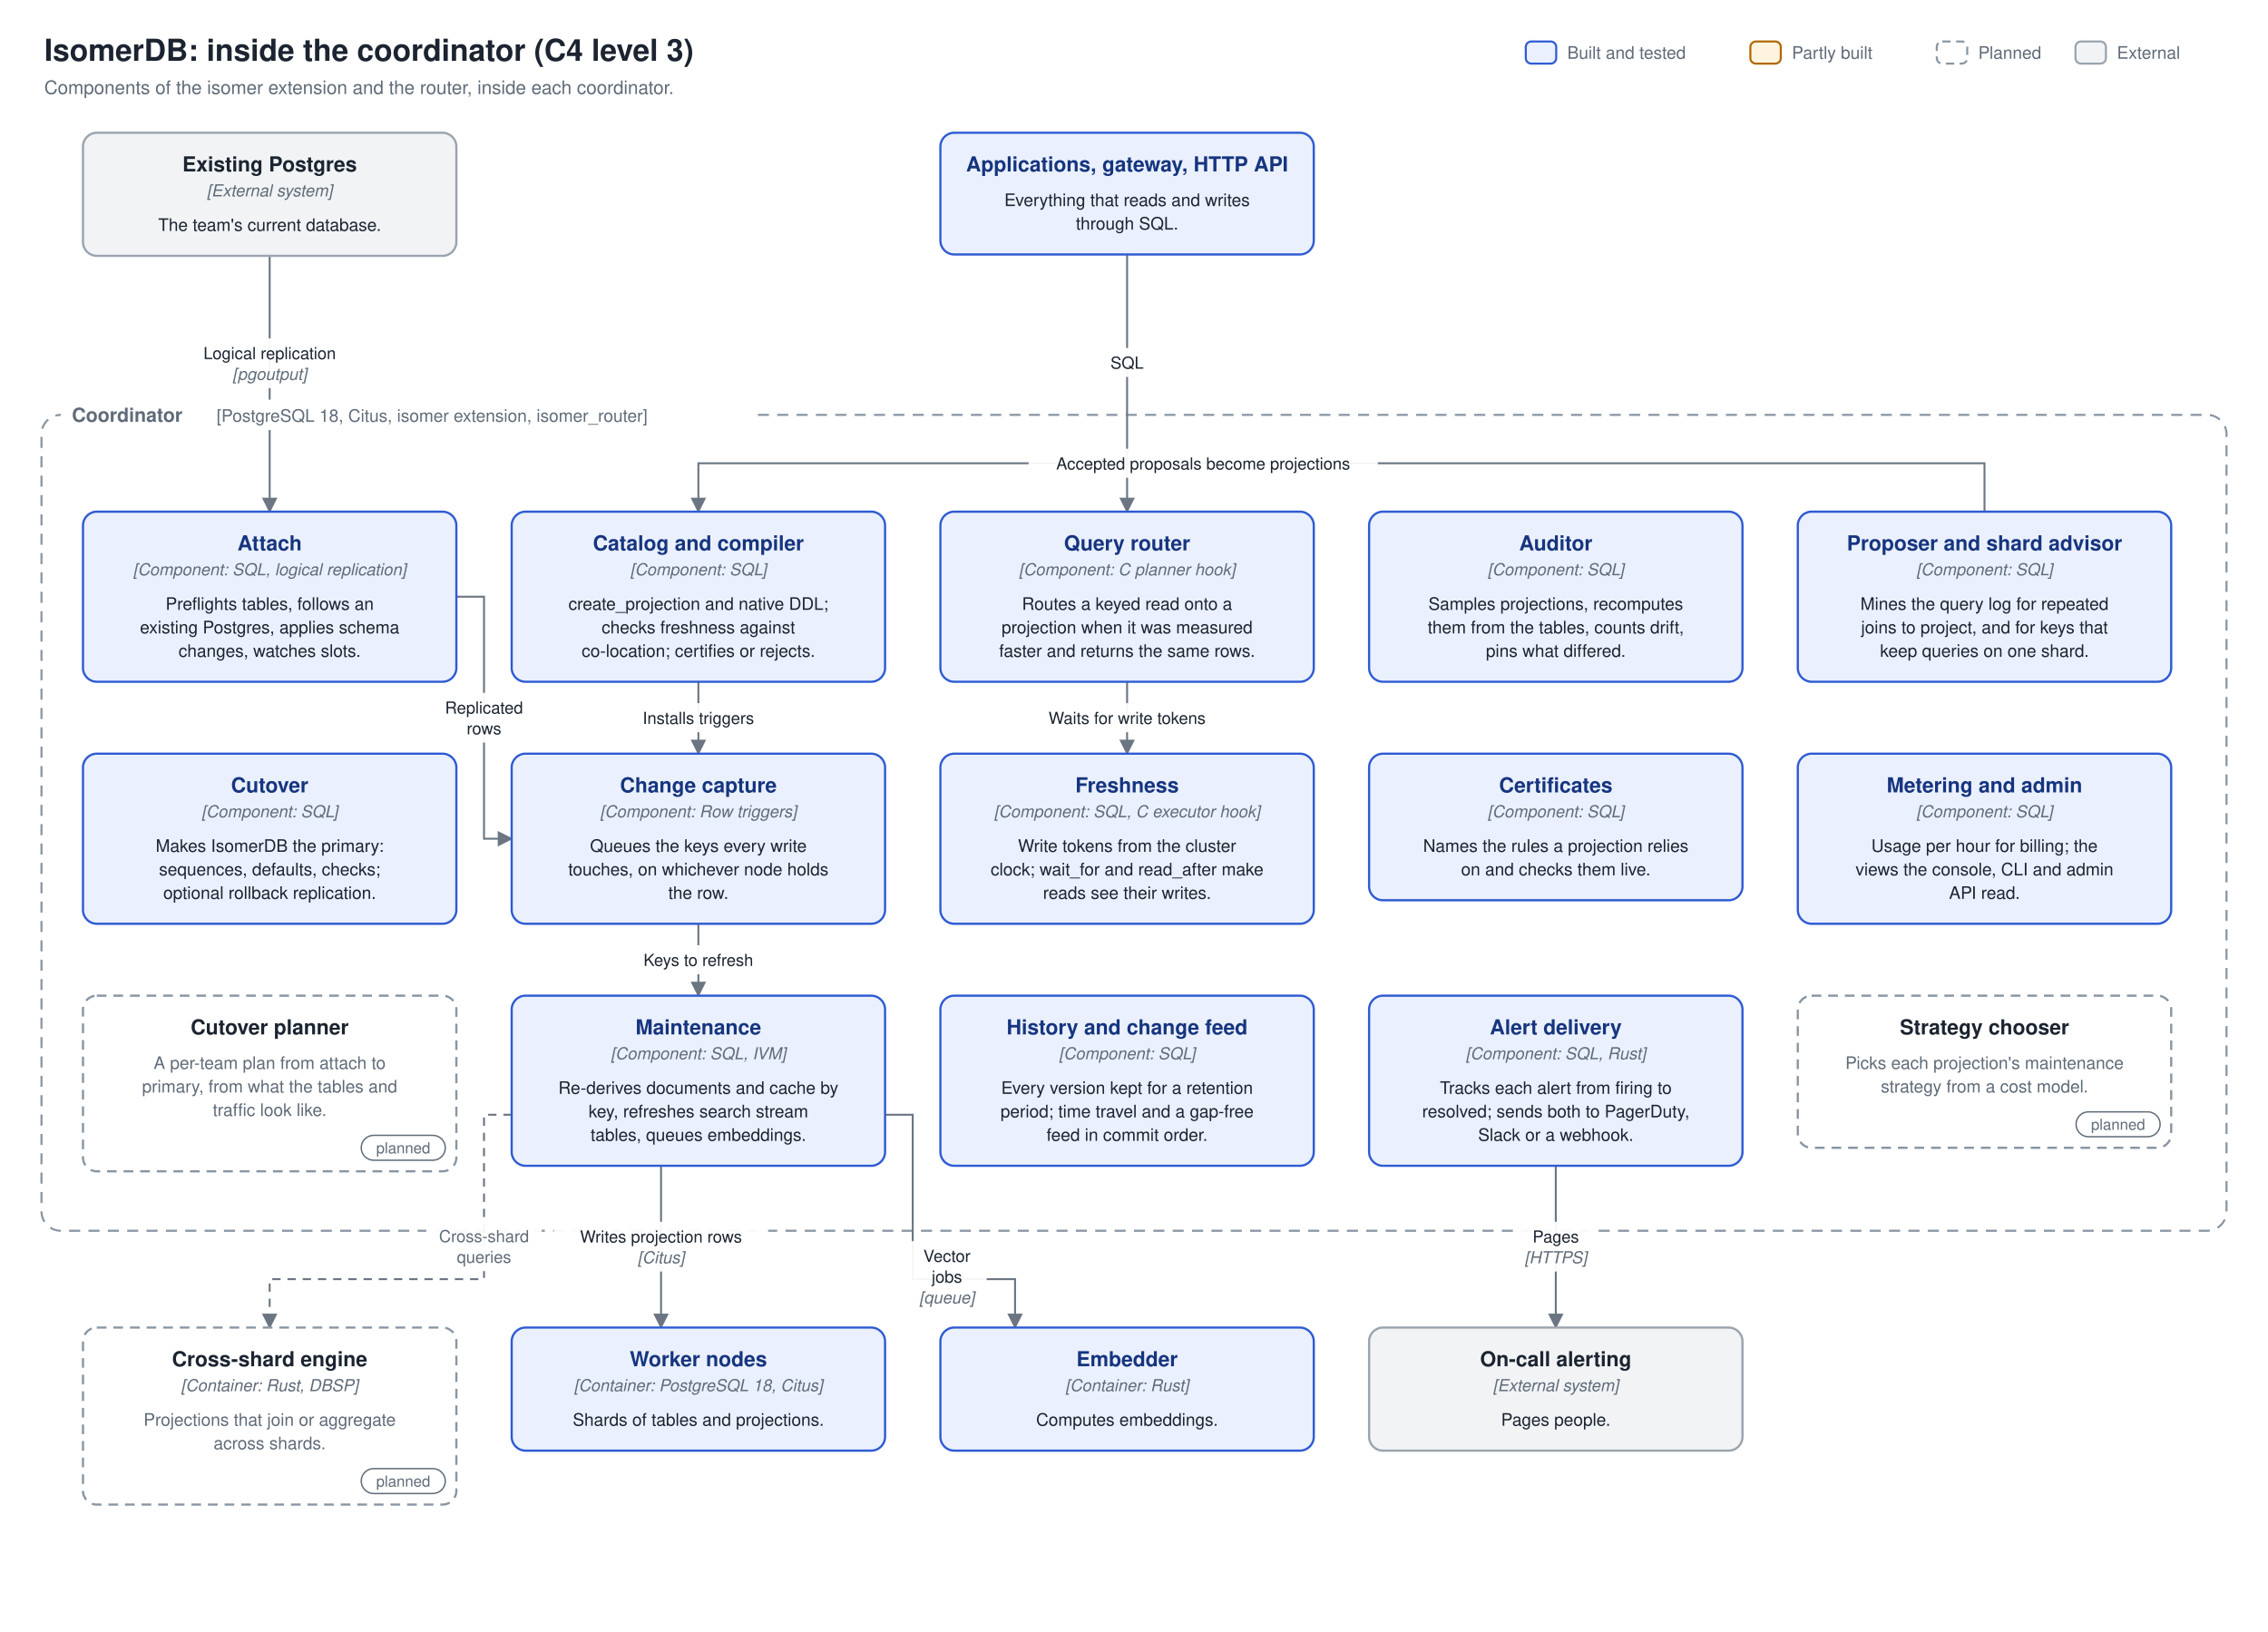
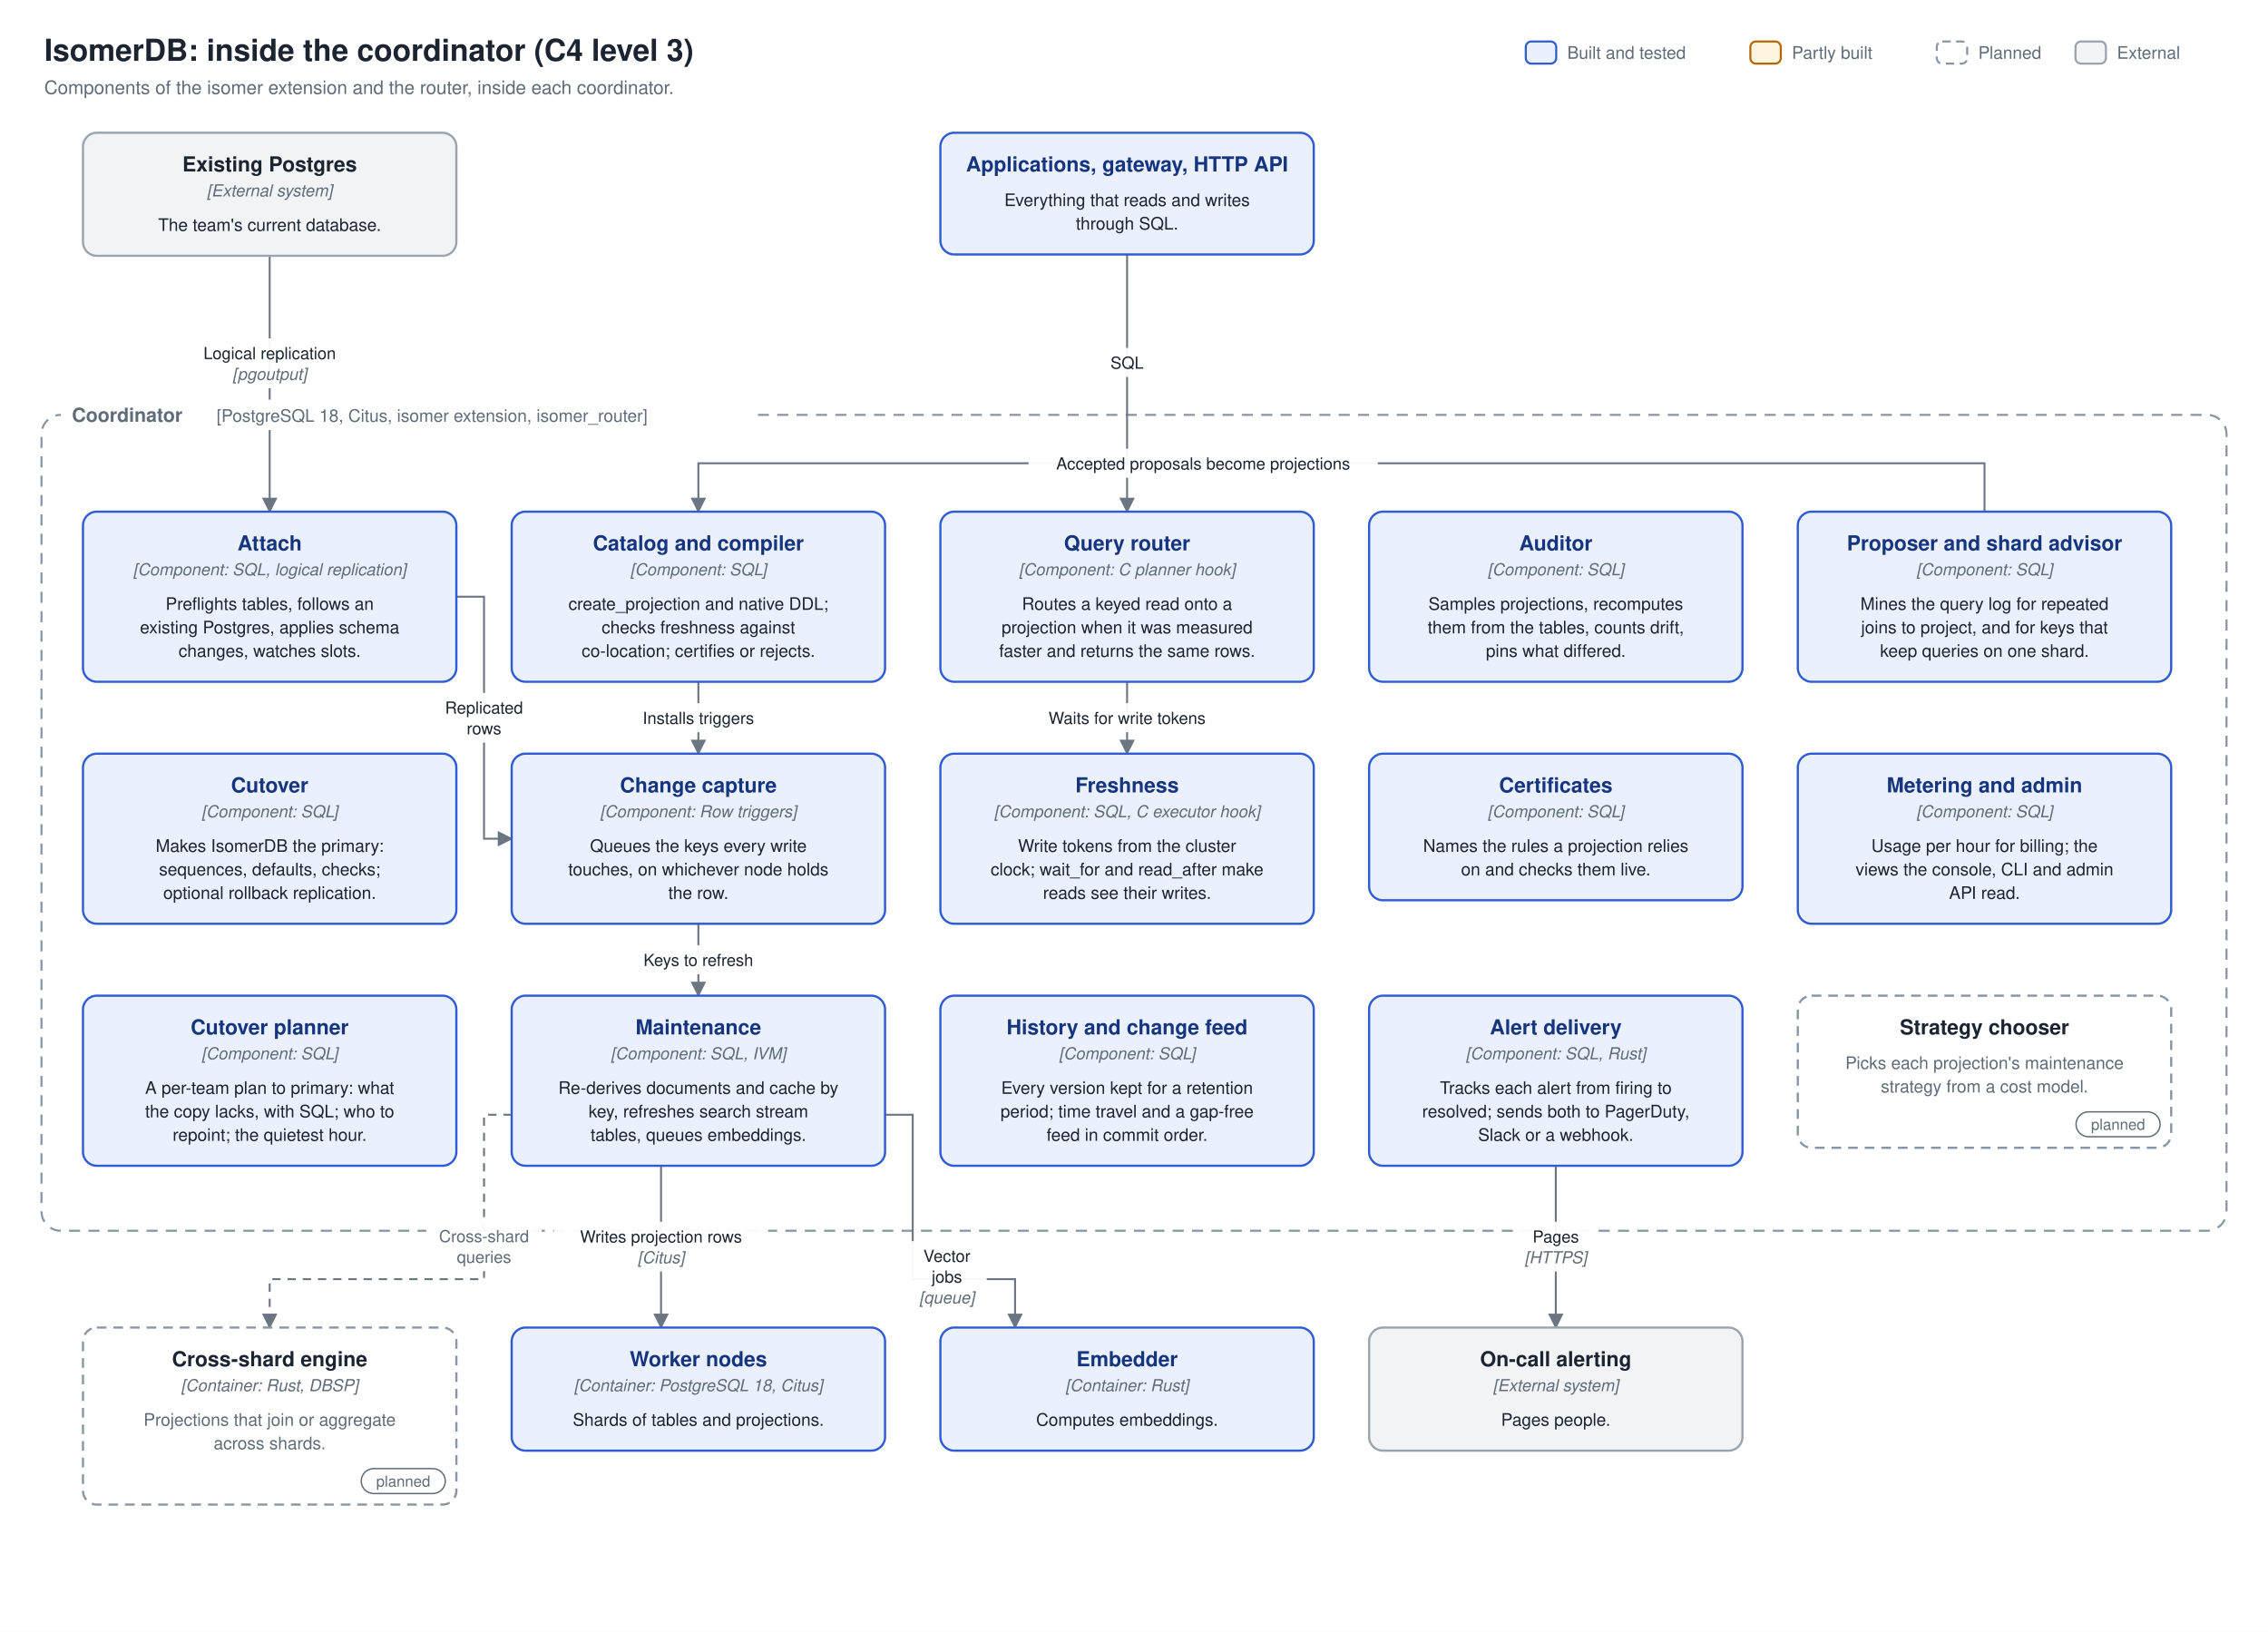
<svg xmlns="http://www.w3.org/2000/svg" width="1640" height="1180" viewBox="0 0 1640 1180" role="img" aria-label="IsomerDB: inside the coordinator (C4 level 3)">
  <defs>
    <marker id="arrow" viewBox="0 0 10 10" refX="9" refY="5" markerWidth="8" markerHeight="8" orient="auto-start-reverse">
      <path d="M0,0 L10,5 L0,10 z" fill="#6b7682" />
    </marker>
  </defs>
  <rect width="100%" height="100%" fill="#ffffff" />
  <text x="32" y="44" font-family="-apple-system, BlinkMacSystemFont, 'Segoe UI', Helvetica, Arial, sans-serif" font-size="22" font-weight="650" fill="#1b2430">IsomerDB: inside the coordinator (C4 level 3)</text>
  <text x="32" y="68" font-family="-apple-system, BlinkMacSystemFont, 'Segoe UI', Helvetica, Arial, sans-serif" font-size="13.5" fill="#5f6b78">Components of the isomer extension and the router, inside each coordinator.</text>
  <rect x="30" y="300" width="1580" height="590" rx="14" fill="none" stroke="#8a96a3" stroke-width="1.5" stroke-dasharray="8 6" />
  <path d="M195.0,185.0 L195.0,370.0" fill="none" stroke="#6b7682" stroke-width="1.4" marker-end="url(#arrow)" />
  <path d="M815.0,184.0 L815.0,370.0" fill="none" stroke="#6b7682" stroke-width="1.4" marker-end="url(#arrow)" />
  <path d="M505.0,493.0 L505.0,545.0" fill="none" stroke="#6b7682" stroke-width="1.4" marker-end="url(#arrow)" />
  <path d="M505.0,668.0 L505.0,720.0" fill="none" stroke="#6b7682" stroke-width="1.4" marker-end="url(#arrow)" />
  <path d="M330.0,431.5 L350.0,431.5 L350.0,606.5 L370.0,606.5" fill="none" stroke="#6b7682" stroke-width="1.4" marker-end="url(#arrow)" />
  <path d="M815.0,493.0 L815.0,545.0" fill="none" stroke="#6b7682" stroke-width="1.4" marker-end="url(#arrow)" />
  <path d="M478.0,843.0 L478.0,960.0" fill="none" stroke="#6b7682" stroke-width="1.4" marker-end="url(#arrow)" />
  <path d="M640.0,806.1 L660.0,806.1 L660.0,925.0 L734.0,925.0 L734.0,960.0" fill="none" stroke="#6b7682" stroke-width="1.4" marker-end="url(#arrow)" />
  <path d="M370.0,806.1 L350.0,806.1 L350.0,925.0 L195.0,925.0 L195.0,960.0" fill="none" stroke="#6b7682" stroke-width="1.4" stroke-dasharray="6 5" marker-end="url(#arrow)" />
  <path d="M1435.0,370.0 L1435.0,335.0 L505.0,335.0 L505.0,370.0" fill="none" stroke="#6b7682" stroke-width="1.4" marker-end="url(#arrow)" />
  <path d="M1125.0,843.0 L1125.0,960.0" fill="none" stroke="#6b7682" stroke-width="1.4" marker-end="url(#arrow)" />
  <rect x="44" y="289" width="500.1" height="22" fill="#ffffff" />
  <text x="52" y="305" font-family="-apple-system, BlinkMacSystemFont, 'Segoe UI', Helvetica, Arial, sans-serif" font-size="14" font-weight="650" fill="#5f6b78">Coordinator</text>
  <text x="156.6" y="305" font-family="-apple-system, BlinkMacSystemFont, 'Segoe UI', Helvetica, Arial, sans-serif" font-size="12.5" fill="#5f6b78">[PostgreSQL 18, Citus, isomer extension, isomer_router]</text>
  <rect x="60" y="96" width="270" height="89" rx="10" fill="#f1f3f5" stroke="#9aa4ae" stroke-width="1.6" />
  <text x="195.0" y="124" text-anchor="middle" font-family="-apple-system, BlinkMacSystemFont, 'Segoe UI', Helvetica, Arial, sans-serif" font-size="15" font-weight="650" fill="#1b2430">Existing Postgres</text>
  <text x="195.0" y="142" text-anchor="middle" font-family="-apple-system, BlinkMacSystemFont, 'Segoe UI', Helvetica, Arial, sans-serif" font-size="12" font-style="italic" fill="#5f6b78">[External system]</text>
  <text x="195.0" y="167" text-anchor="middle" font-family="-apple-system, BlinkMacSystemFont, 'Segoe UI', Helvetica, Arial, sans-serif" font-size="12.5" fill="#1b2430">The team's current database.</text>
  <rect x="680" y="96" width="270" height="88" rx="10" fill="#eaf0fd" stroke="#2f5bd3" stroke-width="1.6" />
  <text x="815.0" y="124" text-anchor="middle" font-family="-apple-system, BlinkMacSystemFont, 'Segoe UI', Helvetica, Arial, sans-serif" font-size="15" font-weight="650" fill="#16357f">Applications, gateway, HTTP API</text>
  <text x="815.0" y="149" text-anchor="middle" font-family="-apple-system, BlinkMacSystemFont, 'Segoe UI', Helvetica, Arial, sans-serif" font-size="12.5" fill="#1b2430">Everything that reads and writes</text>
  <text x="815.0" y="166" text-anchor="middle" font-family="-apple-system, BlinkMacSystemFont, 'Segoe UI', Helvetica, Arial, sans-serif" font-size="12.5" fill="#1b2430">through SQL.</text>
  <rect x="60" y="370" width="270" height="123" rx="10" fill="#eaf0fd" stroke="#2f5bd3" stroke-width="1.6" />
  <text x="195.0" y="398" text-anchor="middle" font-family="-apple-system, BlinkMacSystemFont, 'Segoe UI', Helvetica, Arial, sans-serif" font-size="15" font-weight="650" fill="#16357f">Attach</text>
  <text x="195.0" y="416" text-anchor="middle" font-family="-apple-system, BlinkMacSystemFont, 'Segoe UI', Helvetica, Arial, sans-serif" font-size="12" font-style="italic" fill="#5f6b78">[Component: SQL, logical replication]</text>
  <text x="195.0" y="441" text-anchor="middle" font-family="-apple-system, BlinkMacSystemFont, 'Segoe UI', Helvetica, Arial, sans-serif" font-size="12.5" fill="#1b2430">Preflights tables, follows an</text>
  <text x="195.0" y="458" text-anchor="middle" font-family="-apple-system, BlinkMacSystemFont, 'Segoe UI', Helvetica, Arial, sans-serif" font-size="12.5" fill="#1b2430">existing Postgres, applies schema</text>
  <text x="195.0" y="475" text-anchor="middle" font-family="-apple-system, BlinkMacSystemFont, 'Segoe UI', Helvetica, Arial, sans-serif" font-size="12.5" fill="#1b2430">changes, watches slots.</text>
  <rect x="60" y="545" width="270" height="123" rx="10" fill="#eaf0fd" stroke="#2f5bd3" stroke-width="1.6" />
  <text x="195.0" y="573" text-anchor="middle" font-family="-apple-system, BlinkMacSystemFont, 'Segoe UI', Helvetica, Arial, sans-serif" font-size="15" font-weight="650" fill="#16357f">Cutover</text>
  <text x="195.0" y="591" text-anchor="middle" font-family="-apple-system, BlinkMacSystemFont, 'Segoe UI', Helvetica, Arial, sans-serif" font-size="12" font-style="italic" fill="#5f6b78">[Component: SQL]</text>
  <text x="195.0" y="616" text-anchor="middle" font-family="-apple-system, BlinkMacSystemFont, 'Segoe UI', Helvetica, Arial, sans-serif" font-size="12.5" fill="#1b2430">Makes IsomerDB the primary:</text>
  <text x="195.0" y="633" text-anchor="middle" font-family="-apple-system, BlinkMacSystemFont, 'Segoe UI', Helvetica, Arial, sans-serif" font-size="12.5" fill="#1b2430">sequences, defaults, checks;</text>
  <text x="195.0" y="650" text-anchor="middle" font-family="-apple-system, BlinkMacSystemFont, 'Segoe UI', Helvetica, Arial, sans-serif" font-size="12.5" fill="#1b2430">optional rollback replication.</text>
-   <rect x="60" y="720" width="270" height="127" rx="10" fill="#ffffff" stroke="#8a96a3" stroke-width="1.6" stroke-dasharray="7 5" />
-   <text x="195.0" y="748" text-anchor="middle" font-family="-apple-system, BlinkMacSystemFont, 'Segoe UI', Helvetica, Arial, sans-serif" font-size="15" font-weight="650" fill="#1b2430">Cutover planner</text>
-   <text x="195.0" y="773" text-anchor="middle" font-family="-apple-system, BlinkMacSystemFont, 'Segoe UI', Helvetica, Arial, sans-serif" font-size="12.5" fill="#5f6b78">A per-team plan from attach to</text>
-   <text x="195.0" y="790" text-anchor="middle" font-family="-apple-system, BlinkMacSystemFont, 'Segoe UI', Helvetica, Arial, sans-serif" font-size="12.5" fill="#5f6b78">primary, from what the tables and</text>
-   <text x="195.0" y="807" text-anchor="middle" font-family="-apple-system, BlinkMacSystemFont, 'Segoe UI', Helvetica, Arial, sans-serif" font-size="12.5" fill="#5f6b78">traffic look like.</text>
-   <rect x="261.2" y="821" width="60.8" height="18" rx="9" fill="#ffffff" stroke="#5f6b78" stroke-width="1" />
-   <text x="291.6" y="834" text-anchor="middle" font-family="-apple-system, BlinkMacSystemFont, 'Segoe UI', Helvetica, Arial, sans-serif" font-size="11" fill="#5f6b78">planned</text>
+   <rect x="60" y="720" width="270" height="123" rx="10" fill="#eaf0fd" stroke="#2f5bd3" stroke-width="1.6" />
+   <text x="195.0" y="748" text-anchor="middle" font-family="-apple-system, BlinkMacSystemFont, 'Segoe UI', Helvetica, Arial, sans-serif" font-size="15" font-weight="650" fill="#16357f">Cutover planner</text>
+   <text x="195.0" y="766" text-anchor="middle" font-family="-apple-system, BlinkMacSystemFont, 'Segoe UI', Helvetica, Arial, sans-serif" font-size="12" font-style="italic" fill="#5f6b78">[Component: SQL]</text>
+   <text x="195.0" y="791" text-anchor="middle" font-family="-apple-system, BlinkMacSystemFont, 'Segoe UI', Helvetica, Arial, sans-serif" font-size="12.5" fill="#1b2430">A per-team plan to primary: what</text>
+   <text x="195.0" y="808" text-anchor="middle" font-family="-apple-system, BlinkMacSystemFont, 'Segoe UI', Helvetica, Arial, sans-serif" font-size="12.5" fill="#1b2430">the copy lacks, with SQL; who to</text>
+   <text x="195.0" y="825" text-anchor="middle" font-family="-apple-system, BlinkMacSystemFont, 'Segoe UI', Helvetica, Arial, sans-serif" font-size="12.5" fill="#1b2430">repoint; the quietest hour.</text>
  <rect x="370" y="370" width="270" height="123" rx="10" fill="#eaf0fd" stroke="#2f5bd3" stroke-width="1.6" />
  <text x="505.0" y="398" text-anchor="middle" font-family="-apple-system, BlinkMacSystemFont, 'Segoe UI', Helvetica, Arial, sans-serif" font-size="15" font-weight="650" fill="#16357f">Catalog and compiler</text>
  <text x="505.0" y="416" text-anchor="middle" font-family="-apple-system, BlinkMacSystemFont, 'Segoe UI', Helvetica, Arial, sans-serif" font-size="12" font-style="italic" fill="#5f6b78">[Component: SQL]</text>
  <text x="505.0" y="441" text-anchor="middle" font-family="-apple-system, BlinkMacSystemFont, 'Segoe UI', Helvetica, Arial, sans-serif" font-size="12.5" fill="#1b2430">create_projection and native DDL;</text>
  <text x="505.0" y="458" text-anchor="middle" font-family="-apple-system, BlinkMacSystemFont, 'Segoe UI', Helvetica, Arial, sans-serif" font-size="12.5" fill="#1b2430">checks freshness against</text>
  <text x="505.0" y="475" text-anchor="middle" font-family="-apple-system, BlinkMacSystemFont, 'Segoe UI', Helvetica, Arial, sans-serif" font-size="12.5" fill="#1b2430">co-location; certifies or rejects.</text>
  <rect x="370" y="545" width="270" height="123" rx="10" fill="#eaf0fd" stroke="#2f5bd3" stroke-width="1.6" />
  <text x="505.0" y="573" text-anchor="middle" font-family="-apple-system, BlinkMacSystemFont, 'Segoe UI', Helvetica, Arial, sans-serif" font-size="15" font-weight="650" fill="#16357f">Change capture</text>
  <text x="505.0" y="591" text-anchor="middle" font-family="-apple-system, BlinkMacSystemFont, 'Segoe UI', Helvetica, Arial, sans-serif" font-size="12" font-style="italic" fill="#5f6b78">[Component: Row triggers]</text>
  <text x="505.0" y="616" text-anchor="middle" font-family="-apple-system, BlinkMacSystemFont, 'Segoe UI', Helvetica, Arial, sans-serif" font-size="12.5" fill="#1b2430">Queues the keys every write</text>
  <text x="505.0" y="633" text-anchor="middle" font-family="-apple-system, BlinkMacSystemFont, 'Segoe UI', Helvetica, Arial, sans-serif" font-size="12.5" fill="#1b2430">touches, on whichever node holds</text>
  <text x="505.0" y="650" text-anchor="middle" font-family="-apple-system, BlinkMacSystemFont, 'Segoe UI', Helvetica, Arial, sans-serif" font-size="12.5" fill="#1b2430">the row.</text>
  <rect x="370" y="720" width="270" height="123" rx="10" fill="#eaf0fd" stroke="#2f5bd3" stroke-width="1.6" />
  <text x="505.0" y="748" text-anchor="middle" font-family="-apple-system, BlinkMacSystemFont, 'Segoe UI', Helvetica, Arial, sans-serif" font-size="15" font-weight="650" fill="#16357f">Maintenance</text>
  <text x="505.0" y="766" text-anchor="middle" font-family="-apple-system, BlinkMacSystemFont, 'Segoe UI', Helvetica, Arial, sans-serif" font-size="12" font-style="italic" fill="#5f6b78">[Component: SQL, IVM]</text>
  <text x="505.0" y="791" text-anchor="middle" font-family="-apple-system, BlinkMacSystemFont, 'Segoe UI', Helvetica, Arial, sans-serif" font-size="12.5" fill="#1b2430">Re-derives documents and cache by</text>
  <text x="505.0" y="808" text-anchor="middle" font-family="-apple-system, BlinkMacSystemFont, 'Segoe UI', Helvetica, Arial, sans-serif" font-size="12.5" fill="#1b2430">key, refreshes search stream</text>
  <text x="505.0" y="825" text-anchor="middle" font-family="-apple-system, BlinkMacSystemFont, 'Segoe UI', Helvetica, Arial, sans-serif" font-size="12.5" fill="#1b2430">tables, queues embeddings.</text>
  <rect x="680" y="370" width="270" height="123" rx="10" fill="#eaf0fd" stroke="#2f5bd3" stroke-width="1.6" />
  <text x="815.0" y="398" text-anchor="middle" font-family="-apple-system, BlinkMacSystemFont, 'Segoe UI', Helvetica, Arial, sans-serif" font-size="15" font-weight="650" fill="#16357f">Query router</text>
  <text x="815.0" y="416" text-anchor="middle" font-family="-apple-system, BlinkMacSystemFont, 'Segoe UI', Helvetica, Arial, sans-serif" font-size="12" font-style="italic" fill="#5f6b78">[Component: C planner hook]</text>
  <text x="815.0" y="441" text-anchor="middle" font-family="-apple-system, BlinkMacSystemFont, 'Segoe UI', Helvetica, Arial, sans-serif" font-size="12.5" fill="#1b2430">Routes a keyed read onto a</text>
  <text x="815.0" y="458" text-anchor="middle" font-family="-apple-system, BlinkMacSystemFont, 'Segoe UI', Helvetica, Arial, sans-serif" font-size="12.5" fill="#1b2430">projection when it was measured</text>
  <text x="815.0" y="475" text-anchor="middle" font-family="-apple-system, BlinkMacSystemFont, 'Segoe UI', Helvetica, Arial, sans-serif" font-size="12.5" fill="#1b2430">faster and returns the same rows.</text>
  <rect x="680" y="545" width="270" height="123" rx="10" fill="#eaf0fd" stroke="#2f5bd3" stroke-width="1.6" />
  <text x="815.0" y="573" text-anchor="middle" font-family="-apple-system, BlinkMacSystemFont, 'Segoe UI', Helvetica, Arial, sans-serif" font-size="15" font-weight="650" fill="#16357f">Freshness</text>
  <text x="815.0" y="591" text-anchor="middle" font-family="-apple-system, BlinkMacSystemFont, 'Segoe UI', Helvetica, Arial, sans-serif" font-size="12" font-style="italic" fill="#5f6b78">[Component: SQL, C executor hook]</text>
  <text x="815.0" y="616" text-anchor="middle" font-family="-apple-system, BlinkMacSystemFont, 'Segoe UI', Helvetica, Arial, sans-serif" font-size="12.5" fill="#1b2430">Write tokens from the cluster</text>
  <text x="815.0" y="633" text-anchor="middle" font-family="-apple-system, BlinkMacSystemFont, 'Segoe UI', Helvetica, Arial, sans-serif" font-size="12.5" fill="#1b2430">clock; wait_for and read_after make</text>
  <text x="815.0" y="650" text-anchor="middle" font-family="-apple-system, BlinkMacSystemFont, 'Segoe UI', Helvetica, Arial, sans-serif" font-size="12.5" fill="#1b2430">reads see their writes.</text>
  <rect x="680" y="720" width="270" height="123" rx="10" fill="#eaf0fd" stroke="#2f5bd3" stroke-width="1.6" />
  <text x="815.0" y="748" text-anchor="middle" font-family="-apple-system, BlinkMacSystemFont, 'Segoe UI', Helvetica, Arial, sans-serif" font-size="15" font-weight="650" fill="#16357f">History and change feed</text>
  <text x="815.0" y="766" text-anchor="middle" font-family="-apple-system, BlinkMacSystemFont, 'Segoe UI', Helvetica, Arial, sans-serif" font-size="12" font-style="italic" fill="#5f6b78">[Component: SQL]</text>
  <text x="815.0" y="791" text-anchor="middle" font-family="-apple-system, BlinkMacSystemFont, 'Segoe UI', Helvetica, Arial, sans-serif" font-size="12.5" fill="#1b2430">Every version kept for a retention</text>
  <text x="815.0" y="808" text-anchor="middle" font-family="-apple-system, BlinkMacSystemFont, 'Segoe UI', Helvetica, Arial, sans-serif" font-size="12.5" fill="#1b2430">period; time travel and a gap-free</text>
  <text x="815.0" y="825" text-anchor="middle" font-family="-apple-system, BlinkMacSystemFont, 'Segoe UI', Helvetica, Arial, sans-serif" font-size="12.5" fill="#1b2430">feed in commit order.</text>
  <rect x="990" y="370" width="270" height="123" rx="10" fill="#eaf0fd" stroke="#2f5bd3" stroke-width="1.6" />
  <text x="1125.0" y="398" text-anchor="middle" font-family="-apple-system, BlinkMacSystemFont, 'Segoe UI', Helvetica, Arial, sans-serif" font-size="15" font-weight="650" fill="#16357f">Auditor</text>
  <text x="1125.0" y="416" text-anchor="middle" font-family="-apple-system, BlinkMacSystemFont, 'Segoe UI', Helvetica, Arial, sans-serif" font-size="12" font-style="italic" fill="#5f6b78">[Component: SQL]</text>
  <text x="1125.0" y="441" text-anchor="middle" font-family="-apple-system, BlinkMacSystemFont, 'Segoe UI', Helvetica, Arial, sans-serif" font-size="12.5" fill="#1b2430">Samples projections, recomputes</text>
  <text x="1125.0" y="458" text-anchor="middle" font-family="-apple-system, BlinkMacSystemFont, 'Segoe UI', Helvetica, Arial, sans-serif" font-size="12.5" fill="#1b2430">them from the tables, counts drift,</text>
  <text x="1125.0" y="475" text-anchor="middle" font-family="-apple-system, BlinkMacSystemFont, 'Segoe UI', Helvetica, Arial, sans-serif" font-size="12.5" fill="#1b2430">pins what differed.</text>
  <rect x="990" y="545" width="270" height="106" rx="10" fill="#eaf0fd" stroke="#2f5bd3" stroke-width="1.6" />
  <text x="1125.0" y="573" text-anchor="middle" font-family="-apple-system, BlinkMacSystemFont, 'Segoe UI', Helvetica, Arial, sans-serif" font-size="15" font-weight="650" fill="#16357f">Certificates</text>
  <text x="1125.0" y="591" text-anchor="middle" font-family="-apple-system, BlinkMacSystemFont, 'Segoe UI', Helvetica, Arial, sans-serif" font-size="12" font-style="italic" fill="#5f6b78">[Component: SQL]</text>
  <text x="1125.0" y="616" text-anchor="middle" font-family="-apple-system, BlinkMacSystemFont, 'Segoe UI', Helvetica, Arial, sans-serif" font-size="12.5" fill="#1b2430">Names the rules a projection relies</text>
  <text x="1125.0" y="633" text-anchor="middle" font-family="-apple-system, BlinkMacSystemFont, 'Segoe UI', Helvetica, Arial, sans-serif" font-size="12.5" fill="#1b2430">on and checks them live.</text>
  <rect x="990" y="720" width="270" height="123" rx="10" fill="#eaf0fd" stroke="#2f5bd3" stroke-width="1.6" />
  <text x="1125.0" y="748" text-anchor="middle" font-family="-apple-system, BlinkMacSystemFont, 'Segoe UI', Helvetica, Arial, sans-serif" font-size="15" font-weight="650" fill="#16357f">Alert delivery</text>
  <text x="1125.0" y="766" text-anchor="middle" font-family="-apple-system, BlinkMacSystemFont, 'Segoe UI', Helvetica, Arial, sans-serif" font-size="12" font-style="italic" fill="#5f6b78">[Component: SQL, Rust]</text>
  <text x="1125.0" y="791" text-anchor="middle" font-family="-apple-system, BlinkMacSystemFont, 'Segoe UI', Helvetica, Arial, sans-serif" font-size="12.5" fill="#1b2430">Tracks each alert from firing to</text>
  <text x="1125.0" y="808" text-anchor="middle" font-family="-apple-system, BlinkMacSystemFont, 'Segoe UI', Helvetica, Arial, sans-serif" font-size="12.5" fill="#1b2430">resolved; sends both to PagerDuty,</text>
  <text x="1125.0" y="825" text-anchor="middle" font-family="-apple-system, BlinkMacSystemFont, 'Segoe UI', Helvetica, Arial, sans-serif" font-size="12.5" fill="#1b2430">Slack or a webhook.</text>
  <rect x="1300" y="370" width="270" height="123" rx="10" fill="#eaf0fd" stroke="#2f5bd3" stroke-width="1.6" />
  <text x="1435.0" y="398" text-anchor="middle" font-family="-apple-system, BlinkMacSystemFont, 'Segoe UI', Helvetica, Arial, sans-serif" font-size="15" font-weight="650" fill="#16357f">Proposer and shard advisor</text>
  <text x="1435.0" y="416" text-anchor="middle" font-family="-apple-system, BlinkMacSystemFont, 'Segoe UI', Helvetica, Arial, sans-serif" font-size="12" font-style="italic" fill="#5f6b78">[Component: SQL]</text>
  <text x="1435.0" y="441" text-anchor="middle" font-family="-apple-system, BlinkMacSystemFont, 'Segoe UI', Helvetica, Arial, sans-serif" font-size="12.5" fill="#1b2430">Mines the query log for repeated</text>
  <text x="1435.0" y="458" text-anchor="middle" font-family="-apple-system, BlinkMacSystemFont, 'Segoe UI', Helvetica, Arial, sans-serif" font-size="12.5" fill="#1b2430">joins to project, and for keys that</text>
  <text x="1435.0" y="475" text-anchor="middle" font-family="-apple-system, BlinkMacSystemFont, 'Segoe UI', Helvetica, Arial, sans-serif" font-size="12.5" fill="#1b2430">keep queries on one shard.</text>
  <rect x="1300" y="545" width="270" height="123" rx="10" fill="#eaf0fd" stroke="#2f5bd3" stroke-width="1.6" />
  <text x="1435.0" y="573" text-anchor="middle" font-family="-apple-system, BlinkMacSystemFont, 'Segoe UI', Helvetica, Arial, sans-serif" font-size="15" font-weight="650" fill="#16357f">Metering and admin</text>
  <text x="1435.0" y="591" text-anchor="middle" font-family="-apple-system, BlinkMacSystemFont, 'Segoe UI', Helvetica, Arial, sans-serif" font-size="12" font-style="italic" fill="#5f6b78">[Component: SQL]</text>
  <text x="1435.0" y="616" text-anchor="middle" font-family="-apple-system, BlinkMacSystemFont, 'Segoe UI', Helvetica, Arial, sans-serif" font-size="12.5" fill="#1b2430">Usage per hour for billing; the</text>
  <text x="1435.0" y="633" text-anchor="middle" font-family="-apple-system, BlinkMacSystemFont, 'Segoe UI', Helvetica, Arial, sans-serif" font-size="12.5" fill="#1b2430">views the console, CLI and admin</text>
  <text x="1435.0" y="650" text-anchor="middle" font-family="-apple-system, BlinkMacSystemFont, 'Segoe UI', Helvetica, Arial, sans-serif" font-size="12.5" fill="#1b2430">API read.</text>
  <rect x="1300" y="720" width="270" height="110" rx="10" fill="#ffffff" stroke="#8a96a3" stroke-width="1.6" stroke-dasharray="7 5" />
  <text x="1435.0" y="748" text-anchor="middle" font-family="-apple-system, BlinkMacSystemFont, 'Segoe UI', Helvetica, Arial, sans-serif" font-size="15" font-weight="650" fill="#1b2430">Strategy chooser</text>
  <text x="1435.0" y="773" text-anchor="middle" font-family="-apple-system, BlinkMacSystemFont, 'Segoe UI', Helvetica, Arial, sans-serif" font-size="12.5" fill="#5f6b78">Picks each projection's maintenance</text>
  <text x="1435.0" y="790" text-anchor="middle" font-family="-apple-system, BlinkMacSystemFont, 'Segoe UI', Helvetica, Arial, sans-serif" font-size="12.5" fill="#5f6b78">strategy from a cost model.</text>
  <rect x="1501.2" y="804" width="60.8" height="18" rx="9" fill="#ffffff" stroke="#5f6b78" stroke-width="1" />
  <text x="1531.6" y="817" text-anchor="middle" font-family="-apple-system, BlinkMacSystemFont, 'Segoe UI', Helvetica, Arial, sans-serif" font-size="11" fill="#5f6b78">planned</text>
  <rect x="60" y="960" width="270" height="128" rx="10" fill="#ffffff" stroke="#8a96a3" stroke-width="1.6" stroke-dasharray="7 5" />
  <text x="195.0" y="988" text-anchor="middle" font-family="-apple-system, BlinkMacSystemFont, 'Segoe UI', Helvetica, Arial, sans-serif" font-size="15" font-weight="650" fill="#1b2430">Cross-shard engine</text>
  <text x="195.0" y="1006" text-anchor="middle" font-family="-apple-system, BlinkMacSystemFont, 'Segoe UI', Helvetica, Arial, sans-serif" font-size="12" font-style="italic" fill="#5f6b78">[Container: Rust, DBSP]</text>
  <text x="195.0" y="1031" text-anchor="middle" font-family="-apple-system, BlinkMacSystemFont, 'Segoe UI', Helvetica, Arial, sans-serif" font-size="12.5" fill="#5f6b78">Projections that join or aggregate</text>
  <text x="195.0" y="1048" text-anchor="middle" font-family="-apple-system, BlinkMacSystemFont, 'Segoe UI', Helvetica, Arial, sans-serif" font-size="12.5" fill="#5f6b78">across shards.</text>
  <rect x="261.2" y="1062" width="60.8" height="18" rx="9" fill="#ffffff" stroke="#5f6b78" stroke-width="1" />
  <text x="291.6" y="1075" text-anchor="middle" font-family="-apple-system, BlinkMacSystemFont, 'Segoe UI', Helvetica, Arial, sans-serif" font-size="11" fill="#5f6b78">planned</text>
  <rect x="370" y="960" width="270" height="89" rx="10" fill="#eaf0fd" stroke="#2f5bd3" stroke-width="1.6" />
  <text x="505.0" y="988" text-anchor="middle" font-family="-apple-system, BlinkMacSystemFont, 'Segoe UI', Helvetica, Arial, sans-serif" font-size="15" font-weight="650" fill="#16357f">Worker nodes</text>
  <text x="505.0" y="1006" text-anchor="middle" font-family="-apple-system, BlinkMacSystemFont, 'Segoe UI', Helvetica, Arial, sans-serif" font-size="12" font-style="italic" fill="#5f6b78">[Container: PostgreSQL 18, Citus]</text>
  <text x="505.0" y="1031" text-anchor="middle" font-family="-apple-system, BlinkMacSystemFont, 'Segoe UI', Helvetica, Arial, sans-serif" font-size="12.5" fill="#1b2430">Shards of tables and projections.</text>
  <rect x="680" y="960" width="270" height="89" rx="10" fill="#eaf0fd" stroke="#2f5bd3" stroke-width="1.6" />
  <text x="815.0" y="988" text-anchor="middle" font-family="-apple-system, BlinkMacSystemFont, 'Segoe UI', Helvetica, Arial, sans-serif" font-size="15" font-weight="650" fill="#16357f">Embedder</text>
  <text x="815.0" y="1006" text-anchor="middle" font-family="-apple-system, BlinkMacSystemFont, 'Segoe UI', Helvetica, Arial, sans-serif" font-size="12" font-style="italic" fill="#5f6b78">[Container: Rust]</text>
  <text x="815.0" y="1031" text-anchor="middle" font-family="-apple-system, BlinkMacSystemFont, 'Segoe UI', Helvetica, Arial, sans-serif" font-size="12.5" fill="#1b2430">Computes embeddings.</text>
  <rect x="990" y="960" width="270" height="89" rx="10" fill="#f1f3f5" stroke="#9aa4ae" stroke-width="1.6" />
  <text x="1125.0" y="988" text-anchor="middle" font-family="-apple-system, BlinkMacSystemFont, 'Segoe UI', Helvetica, Arial, sans-serif" font-size="15" font-weight="650" fill="#1b2430">On-call alerting</text>
  <text x="1125.0" y="1006" text-anchor="middle" font-family="-apple-system, BlinkMacSystemFont, 'Segoe UI', Helvetica, Arial, sans-serif" font-size="12" font-style="italic" fill="#5f6b78">[External system]</text>
  <text x="1125.0" y="1031" text-anchor="middle" font-family="-apple-system, BlinkMacSystemFont, 'Segoe UI', Helvetica, Arial, sans-serif" font-size="12.5" fill="#1b2430">Pages people.</text>
  <rect x="127.2" y="244.7" width="135.5" height="36" rx="4" fill="#ffffff" opacity="0.94" />
  <text x="195.0" y="259.7" text-anchor="middle" font-family="-apple-system, BlinkMacSystemFont, 'Segoe UI', Helvetica, Arial, sans-serif" font-size="12" fill="#1b2430">Logical replication</text>
  <text x="195.0" y="274.7" text-anchor="middle" font-family="-apple-system, BlinkMacSystemFont, 'Segoe UI', Helvetica, Arial, sans-serif" font-size="12" fill="#5f6b78" font-style="italic">[pgoutput]</text>
  <rect x="799.2" y="251.6" width="31.5" height="21" rx="4" fill="#ffffff" opacity="0.94" />
  <text x="815.0" y="266.6" text-anchor="middle" font-family="-apple-system, BlinkMacSystemFont, 'Segoe UI', Helvetica, Arial, sans-serif" font-size="12" fill="#1b2430">SQL</text>
  <rect x="443.8" y="508.5" width="122.5" height="21" rx="4" fill="#ffffff" opacity="0.94" />
  <text x="505.0" y="523.5" text-anchor="middle" font-family="-apple-system, BlinkMacSystemFont, 'Segoe UI', Helvetica, Arial, sans-serif" font-size="12" fill="#1b2430">Installs triggers</text>
  <rect x="450.2" y="683.5" width="109.5" height="21" rx="4" fill="#ffffff" opacity="0.94" />
  <text x="505.0" y="698.5" text-anchor="middle" font-family="-apple-system, BlinkMacSystemFont, 'Segoe UI', Helvetica, Arial, sans-serif" font-size="12" fill="#1b2430">Keys to refresh</text>
  <rect x="311.5" y="501.0" width="77.0" height="36" rx="4" fill="#ffffff" opacity="0.94" />
  <text x="350.0" y="516.0" text-anchor="middle" font-family="-apple-system, BlinkMacSystemFont, 'Segoe UI', Helvetica, Arial, sans-serif" font-size="12" fill="#1b2430">Replicated</text>
  <text x="350.0" y="531.0" text-anchor="middle" font-family="-apple-system, BlinkMacSystemFont, 'Segoe UI', Helvetica, Arial, sans-serif" font-size="12" fill="#1b2430">rows</text>
  <rect x="737.5" y="508.5" width="155.0" height="21" rx="4" fill="#ffffff" opacity="0.94" />
  <text x="815.0" y="523.5" text-anchor="middle" font-family="-apple-system, BlinkMacSystemFont, 'Segoe UI', Helvetica, Arial, sans-serif" font-size="12" fill="#1b2430">Waits for write tokens</text>
  <rect x="400.5" y="883.5" width="155.0" height="36" rx="4" fill="#ffffff" opacity="0.94" />
  <text x="478.0" y="898.5" text-anchor="middle" font-family="-apple-system, BlinkMacSystemFont, 'Segoe UI', Helvetica, Arial, sans-serif" font-size="12" fill="#1b2430">Writes projection rows</text>
  <text x="478.0" y="913.5" text-anchor="middle" font-family="-apple-system, BlinkMacSystemFont, 'Segoe UI', Helvetica, Arial, sans-serif" font-size="12" fill="#5f6b78" font-style="italic">[Citus]</text>
  <rect x="656.0" y="897.5" width="57.5" height="51" rx="4" fill="#ffffff" opacity="0.94" />
  <text x="684.7" y="912.5" text-anchor="middle" font-family="-apple-system, BlinkMacSystemFont, 'Segoe UI', Helvetica, Arial, sans-serif" font-size="12" fill="#1b2430">Vector</text>
  <text x="684.7" y="927.5" text-anchor="middle" font-family="-apple-system, BlinkMacSystemFont, 'Segoe UI', Helvetica, Arial, sans-serif" font-size="12" fill="#1b2430">jobs</text>
  <text x="684.7" y="942.5" text-anchor="middle" font-family="-apple-system, BlinkMacSystemFont, 'Segoe UI', Helvetica, Arial, sans-serif" font-size="12" fill="#5f6b78" font-style="italic">[queue]</text>
  <rect x="308.2" y="883.2" width="83.5" height="36" rx="4" fill="#ffffff" opacity="0.94" />
  <text x="350.0" y="898.2" text-anchor="middle" font-family="-apple-system, BlinkMacSystemFont, 'Segoe UI', Helvetica, Arial, sans-serif" font-size="12" fill="#5f6b78">Cross-shard</text>
  <text x="350.0" y="913.2" text-anchor="middle" font-family="-apple-system, BlinkMacSystemFont, 'Segoe UI', Helvetica, Arial, sans-serif" font-size="12" fill="#5f6b78">queries</text>
  <rect x="743.8" y="324.5" width="252.5" height="21" rx="4" fill="#ffffff" opacity="0.94" />
  <text x="870.0" y="339.5" text-anchor="middle" font-family="-apple-system, BlinkMacSystemFont, 'Segoe UI', Helvetica, Arial, sans-serif" font-size="12" fill="#1b2430">Accepted proposals become projections</text>
  <rect x="1096.2" y="883.5" width="57.5" height="36" rx="4" fill="#ffffff" opacity="0.94" />
  <text x="1125.0" y="898.5" text-anchor="middle" font-family="-apple-system, BlinkMacSystemFont, 'Segoe UI', Helvetica, Arial, sans-serif" font-size="12" fill="#1b2430">Pages</text>
  <text x="1125.0" y="913.5" text-anchor="middle" font-family="-apple-system, BlinkMacSystemFont, 'Segoe UI', Helvetica, Arial, sans-serif" font-size="12" fill="#5f6b78" font-style="italic">[HTTPS]</text>
  <rect x="1103.3" y="30" width="22" height="16" rx="4" fill="#eaf0fd" stroke="#2f5bd3" stroke-width="1.5" />
  <text x="1133.3" y="42.5" font-family="-apple-system, BlinkMacSystemFont, 'Segoe UI', Helvetica, Arial, sans-serif" font-size="12.5" fill="#5f6b78">Built and tested</text>
  <rect x="1265.7" y="30" width="22" height="16" rx="4" fill="#fff4e0" stroke="#b26a00" stroke-width="1.5" />
  <text x="1295.7" y="42.5" font-family="-apple-system, BlinkMacSystemFont, 'Segoe UI', Helvetica, Arial, sans-serif" font-size="12.5" fill="#5f6b78">Partly built</text>
  <rect x="1400.5" y="30" width="22" height="16" rx="4" fill="#ffffff" stroke="#8a96a3" stroke-width="1.5" stroke-dasharray="6 4" />
  <text x="1430.5" y="42.5" font-family="-apple-system, BlinkMacSystemFont, 'Segoe UI', Helvetica, Arial, sans-serif" font-size="12.5" fill="#5f6b78">Planned</text>
  <rect x="1500.8" y="30" width="22" height="16" rx="4" fill="#f1f3f5" stroke="#9aa4ae" stroke-width="1.5" />
  <text x="1530.8" y="42.5" font-family="-apple-system, BlinkMacSystemFont, 'Segoe UI', Helvetica, Arial, sans-serif" font-size="12.5" fill="#5f6b78">External</text>
</svg>
